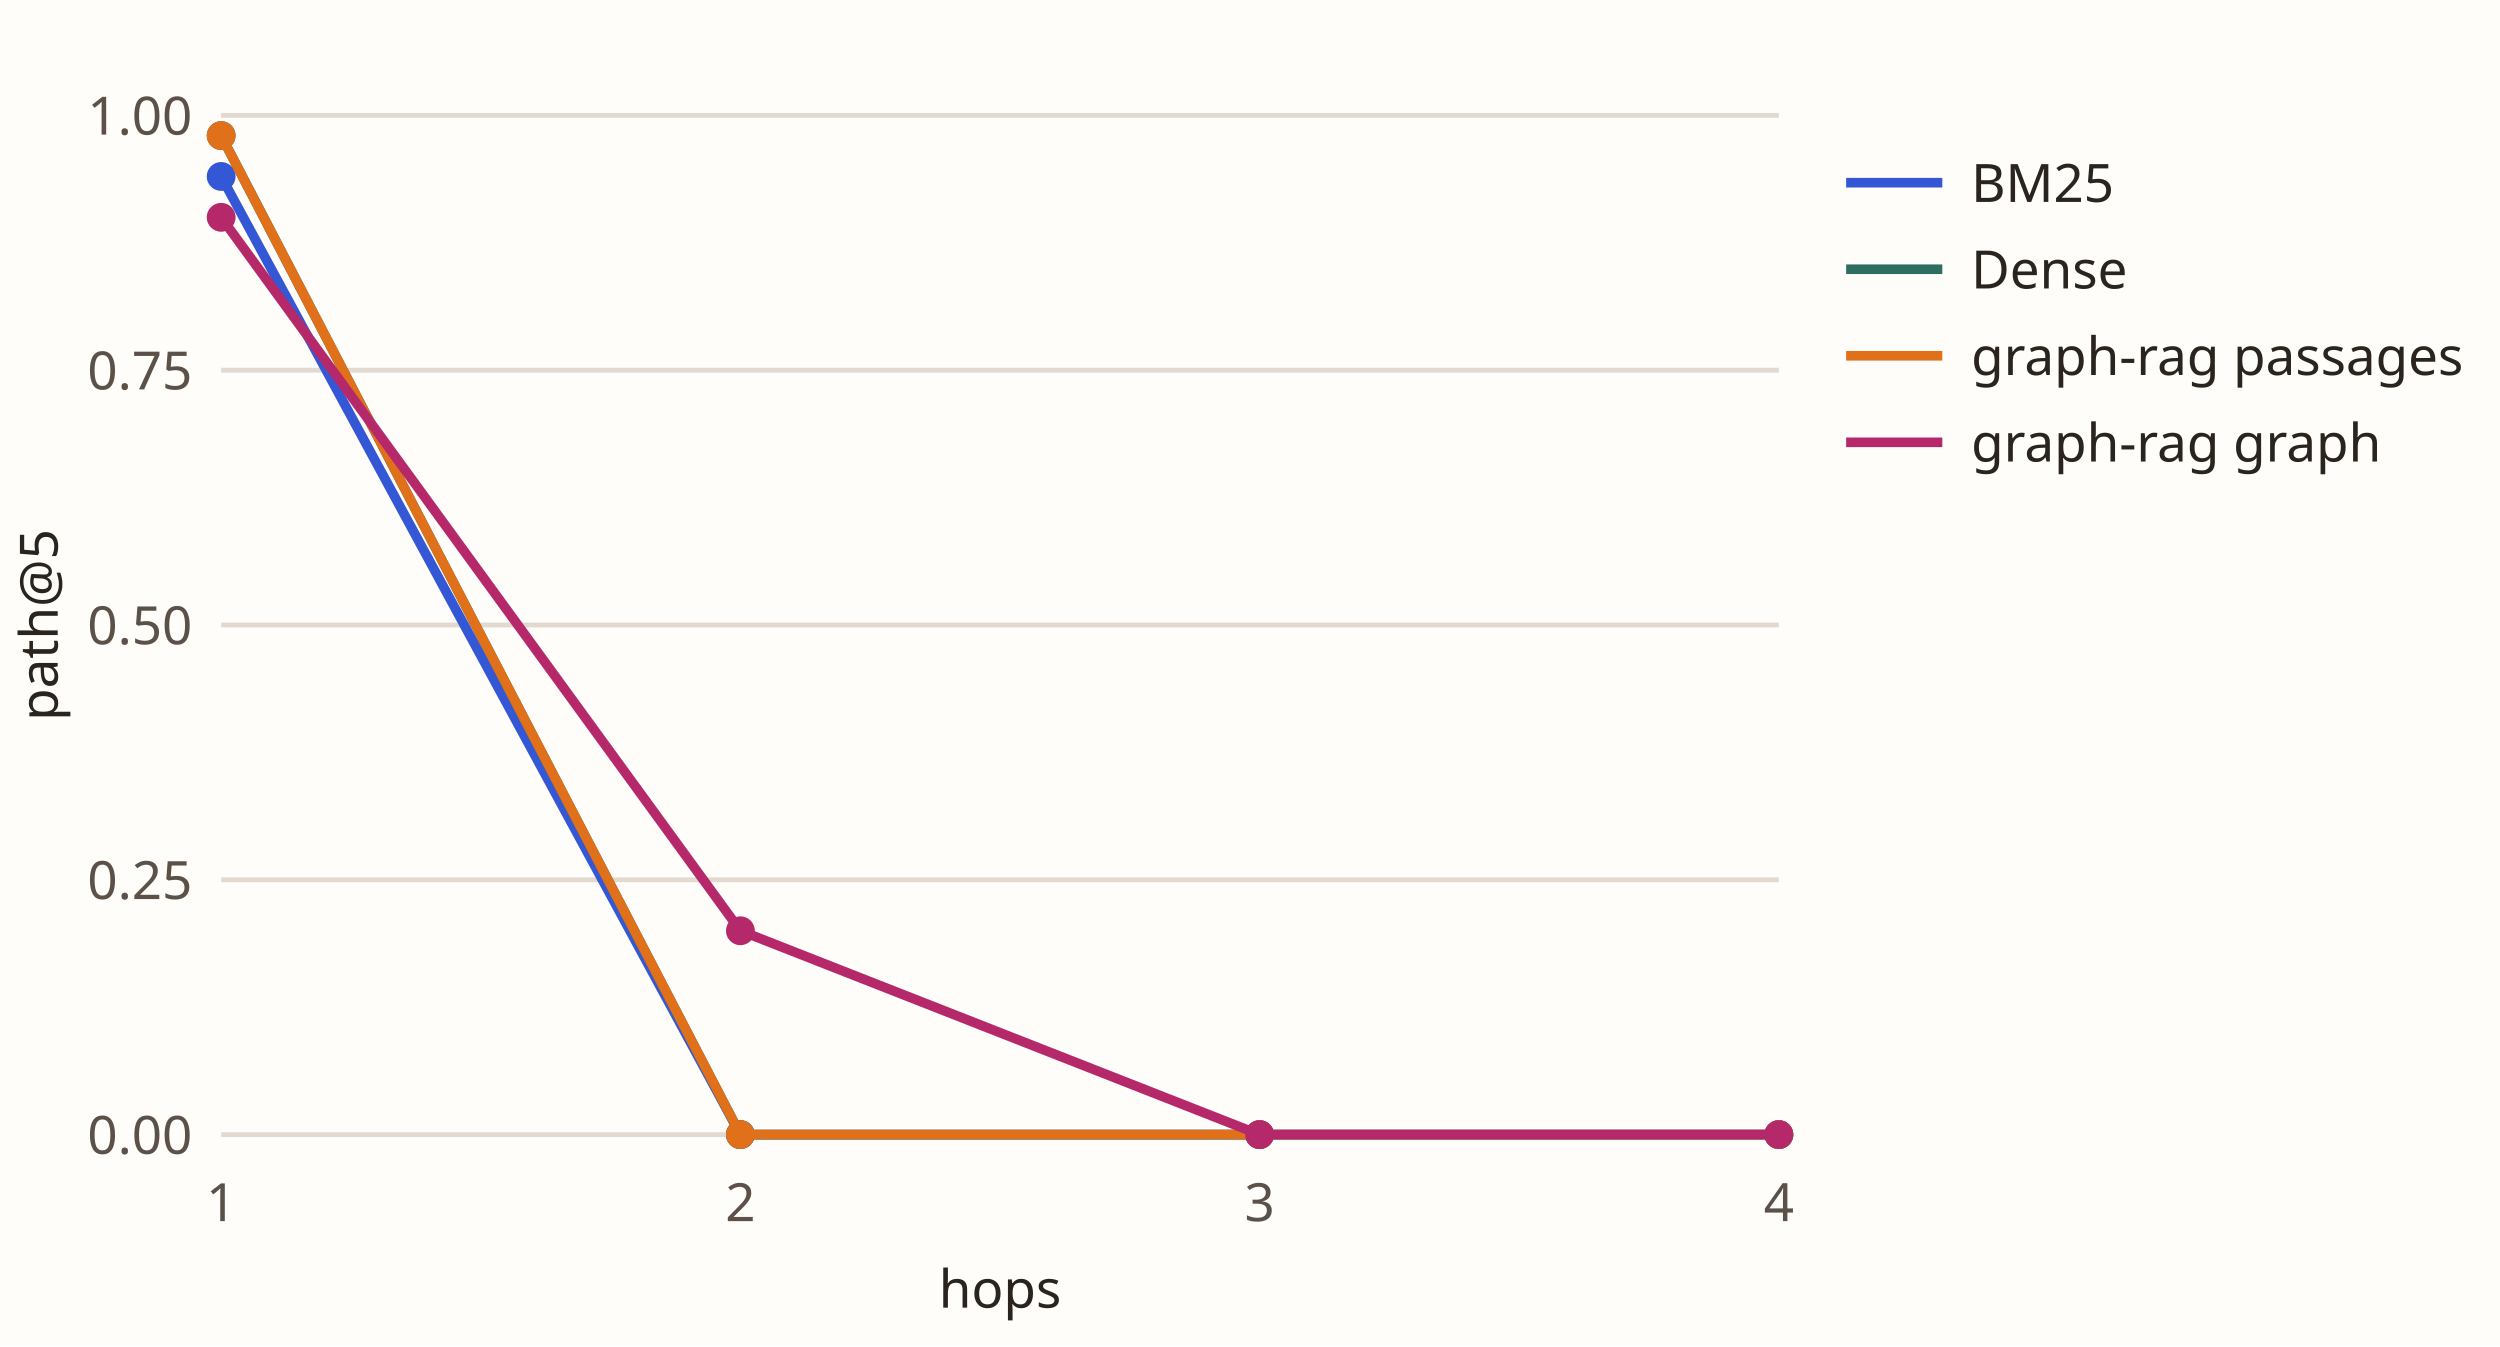
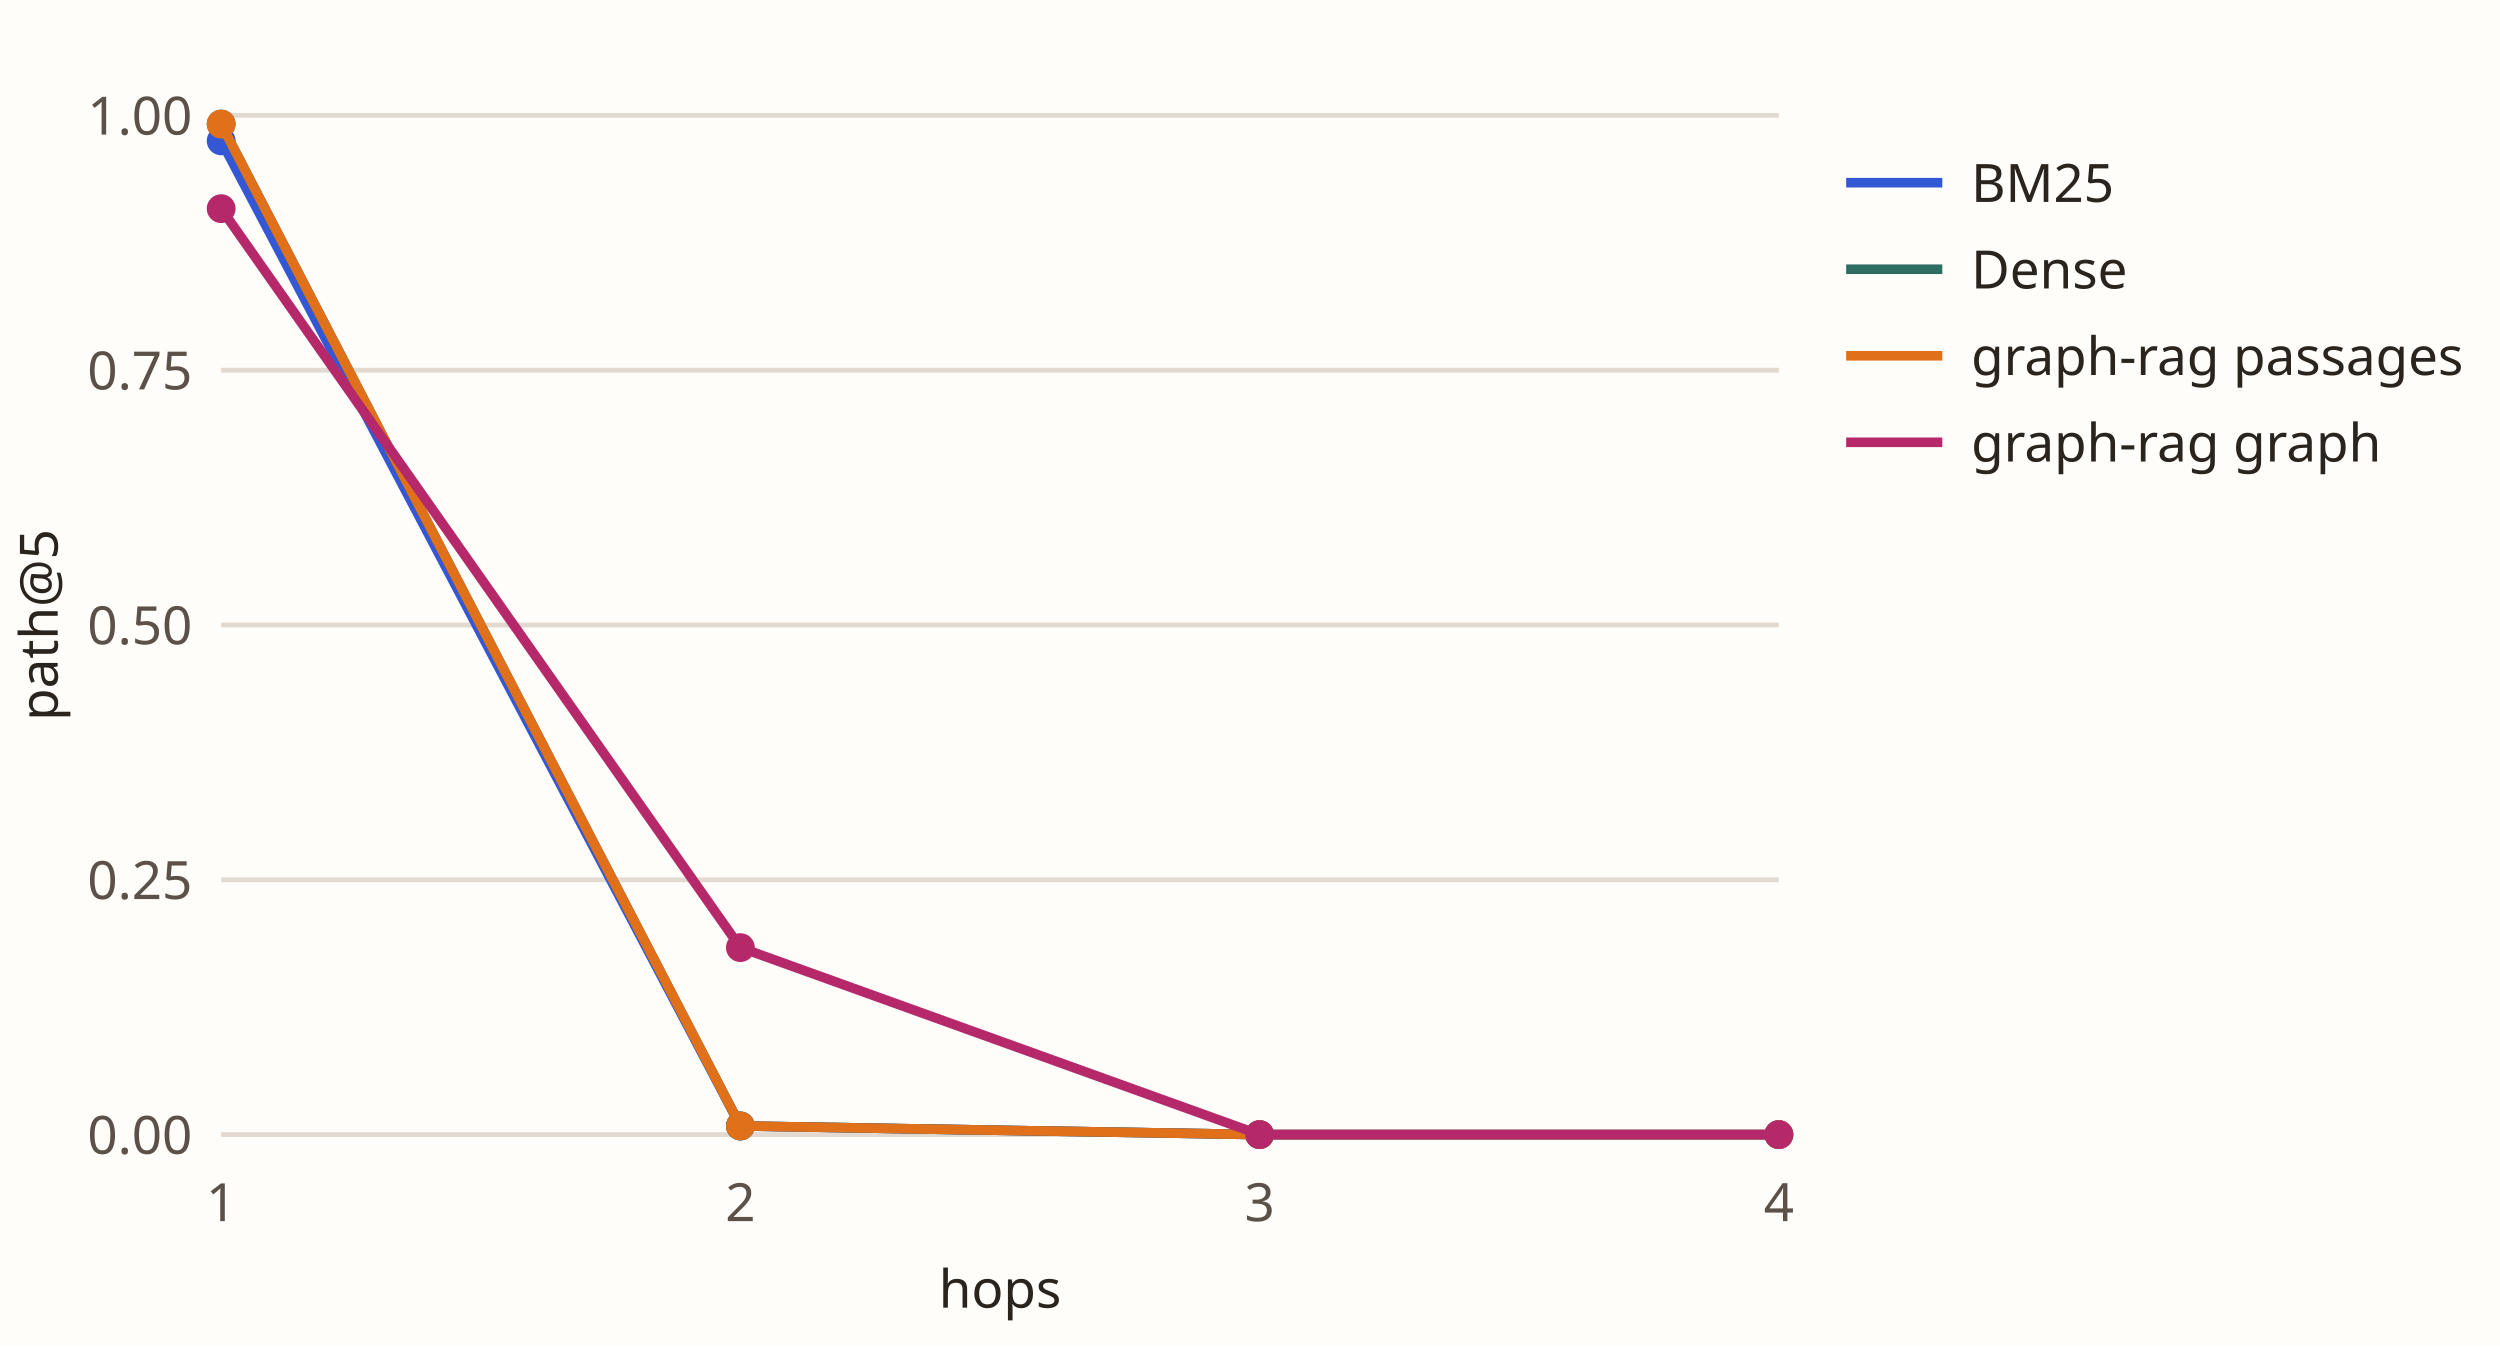
<svg xmlns="http://www.w3.org/2000/svg" viewBox="0 0 520 280" role="img" aria-label="path@5 against hops" font-family="sans-serif" font-size="11">
  <rect width="520" height="280" fill="#fffdf9" />
  <line x1="46" x2="370" y1="236.0" y2="236.0" stroke="#e2d9d0" />
  <text x="40" y="240.0" text-anchor="end" fill="#5b5148">0.00</text>
  <line x1="46" x2="370" y1="183.0" y2="183.0" stroke="#e2d9d0" />
  <text x="40" y="187.0" text-anchor="end" fill="#5b5148">0.25</text>
  <line x1="46" x2="370" y1="130.0" y2="130.0" stroke="#e2d9d0" />
  <text x="40" y="134.0" text-anchor="end" fill="#5b5148">0.50</text>
  <line x1="46" x2="370" y1="77.0" y2="77.0" stroke="#e2d9d0" />
  <text x="40" y="81.0" text-anchor="end" fill="#5b5148">0.75</text>
  <line x1="46" x2="370" y1="24.0" y2="24.0" stroke="#e2d9d0" />
  <text x="40" y="28.0" text-anchor="end" fill="#5b5148">1.00</text>
  <text x="46.0" y="254" text-anchor="middle" fill="#5b5148">1</text>
  <text x="154.0" y="254" text-anchor="middle" fill="#5b5148">2</text>
  <text x="262.0" y="254" text-anchor="middle" fill="#5b5148">3</text>
  <text x="370.0" y="254" text-anchor="middle" fill="#5b5148">4</text>
  <text x="208.0" y="272" text-anchor="middle" fill="#2a241f">hops</text>
  <text x="12" y="130.0" transform="rotate(-90 12 130.0)" text-anchor="middle" fill="#2a241f">path@5</text>
-   <polyline fill="none" stroke="#3457d5" stroke-width="2" points="46.0,36.7 154.0,236.0 262.0,236.0 370.0,236.0" />
-   <circle cx="46.0" cy="36.7" r="3" fill="#3457d5" />
-   <circle cx="154.0" cy="236.0" r="3" fill="#3457d5" />
+   <polyline fill="none" stroke="#3457d5" stroke-width="2" points="46.0,29.3 154.0,234.2 262.0,236.0 370.0,236.0" />
+   <circle cx="46.0" cy="29.3" r="3" fill="#3457d5" />
+   <circle cx="154.0" cy="234.2" r="3" fill="#3457d5" />
  <circle cx="262.0" cy="236.0" r="3" fill="#3457d5" />
  <circle cx="370.0" cy="236.0" r="3" fill="#3457d5" />
  <line x1="384" x2="404" y1="38" y2="38" stroke="#3457d5" stroke-width="2" />
  <text x="410" y="42" fill="#2a241f">BM25</text>
-   <polyline fill="none" stroke="#2e6d62" stroke-width="2" points="46.0,28.2 154.0,236.0 262.0,236.0 370.0,236.0" />
-   <circle cx="46.0" cy="28.2" r="3" fill="#2e6d62" />
-   <circle cx="154.0" cy="236.0" r="3" fill="#2e6d62" />
+   <polyline fill="none" stroke="#2e6d62" stroke-width="2" points="46.0,25.8 154.0,234.2 262.0,236.0 370.0,236.0" />
+   <circle cx="46.0" cy="25.8" r="3" fill="#2e6d62" />
+   <circle cx="154.0" cy="234.2" r="3" fill="#2e6d62" />
  <circle cx="262.0" cy="236.0" r="3" fill="#2e6d62" />
  <circle cx="370.0" cy="236.0" r="3" fill="#2e6d62" />
  <line x1="384" x2="404" y1="56" y2="56" stroke="#2e6d62" stroke-width="2" />
  <text x="410" y="60" fill="#2a241f">Dense</text>
-   <polyline fill="none" stroke="#e0701a" stroke-width="2" points="46.0,28.2 154.0,236.0 262.0,236.0 370.0,236.0" />
-   <circle cx="46.0" cy="28.2" r="3" fill="#e0701a" />
-   <circle cx="154.0" cy="236.0" r="3" fill="#e0701a" />
+   <polyline fill="none" stroke="#e0701a" stroke-width="2" points="46.0,25.8 154.0,234.2 262.0,236.0 370.0,236.0" />
+   <circle cx="46.0" cy="25.8" r="3" fill="#e0701a" />
+   <circle cx="154.0" cy="234.2" r="3" fill="#e0701a" />
  <circle cx="262.0" cy="236.0" r="3" fill="#e0701a" />
  <circle cx="370.0" cy="236.0" r="3" fill="#e0701a" />
  <line x1="384" x2="404" y1="74" y2="74" stroke="#e0701a" stroke-width="2" />
  <text x="410" y="78" fill="#2a241f">graph-rag passages</text>
-   <polyline fill="none" stroke="#b5296b" stroke-width="2" points="46.0,45.2 154.0,193.6 262.0,236.0 370.0,236.0" />
-   <circle cx="46.0" cy="45.2" r="3" fill="#b5296b" />
-   <circle cx="154.0" cy="193.6" r="3" fill="#b5296b" />
+   <polyline fill="none" stroke="#b5296b" stroke-width="2" points="46.0,43.4 154.0,197.1 262.0,236.0 370.0,236.0" />
+   <circle cx="46.0" cy="43.4" r="3" fill="#b5296b" />
+   <circle cx="154.0" cy="197.1" r="3" fill="#b5296b" />
  <circle cx="262.0" cy="236.0" r="3" fill="#b5296b" />
  <circle cx="370.0" cy="236.0" r="3" fill="#b5296b" />
  <line x1="384" x2="404" y1="92" y2="92" stroke="#b5296b" stroke-width="2" />
  <text x="410" y="96" fill="#2a241f">graph-rag graph</text>
</svg>
